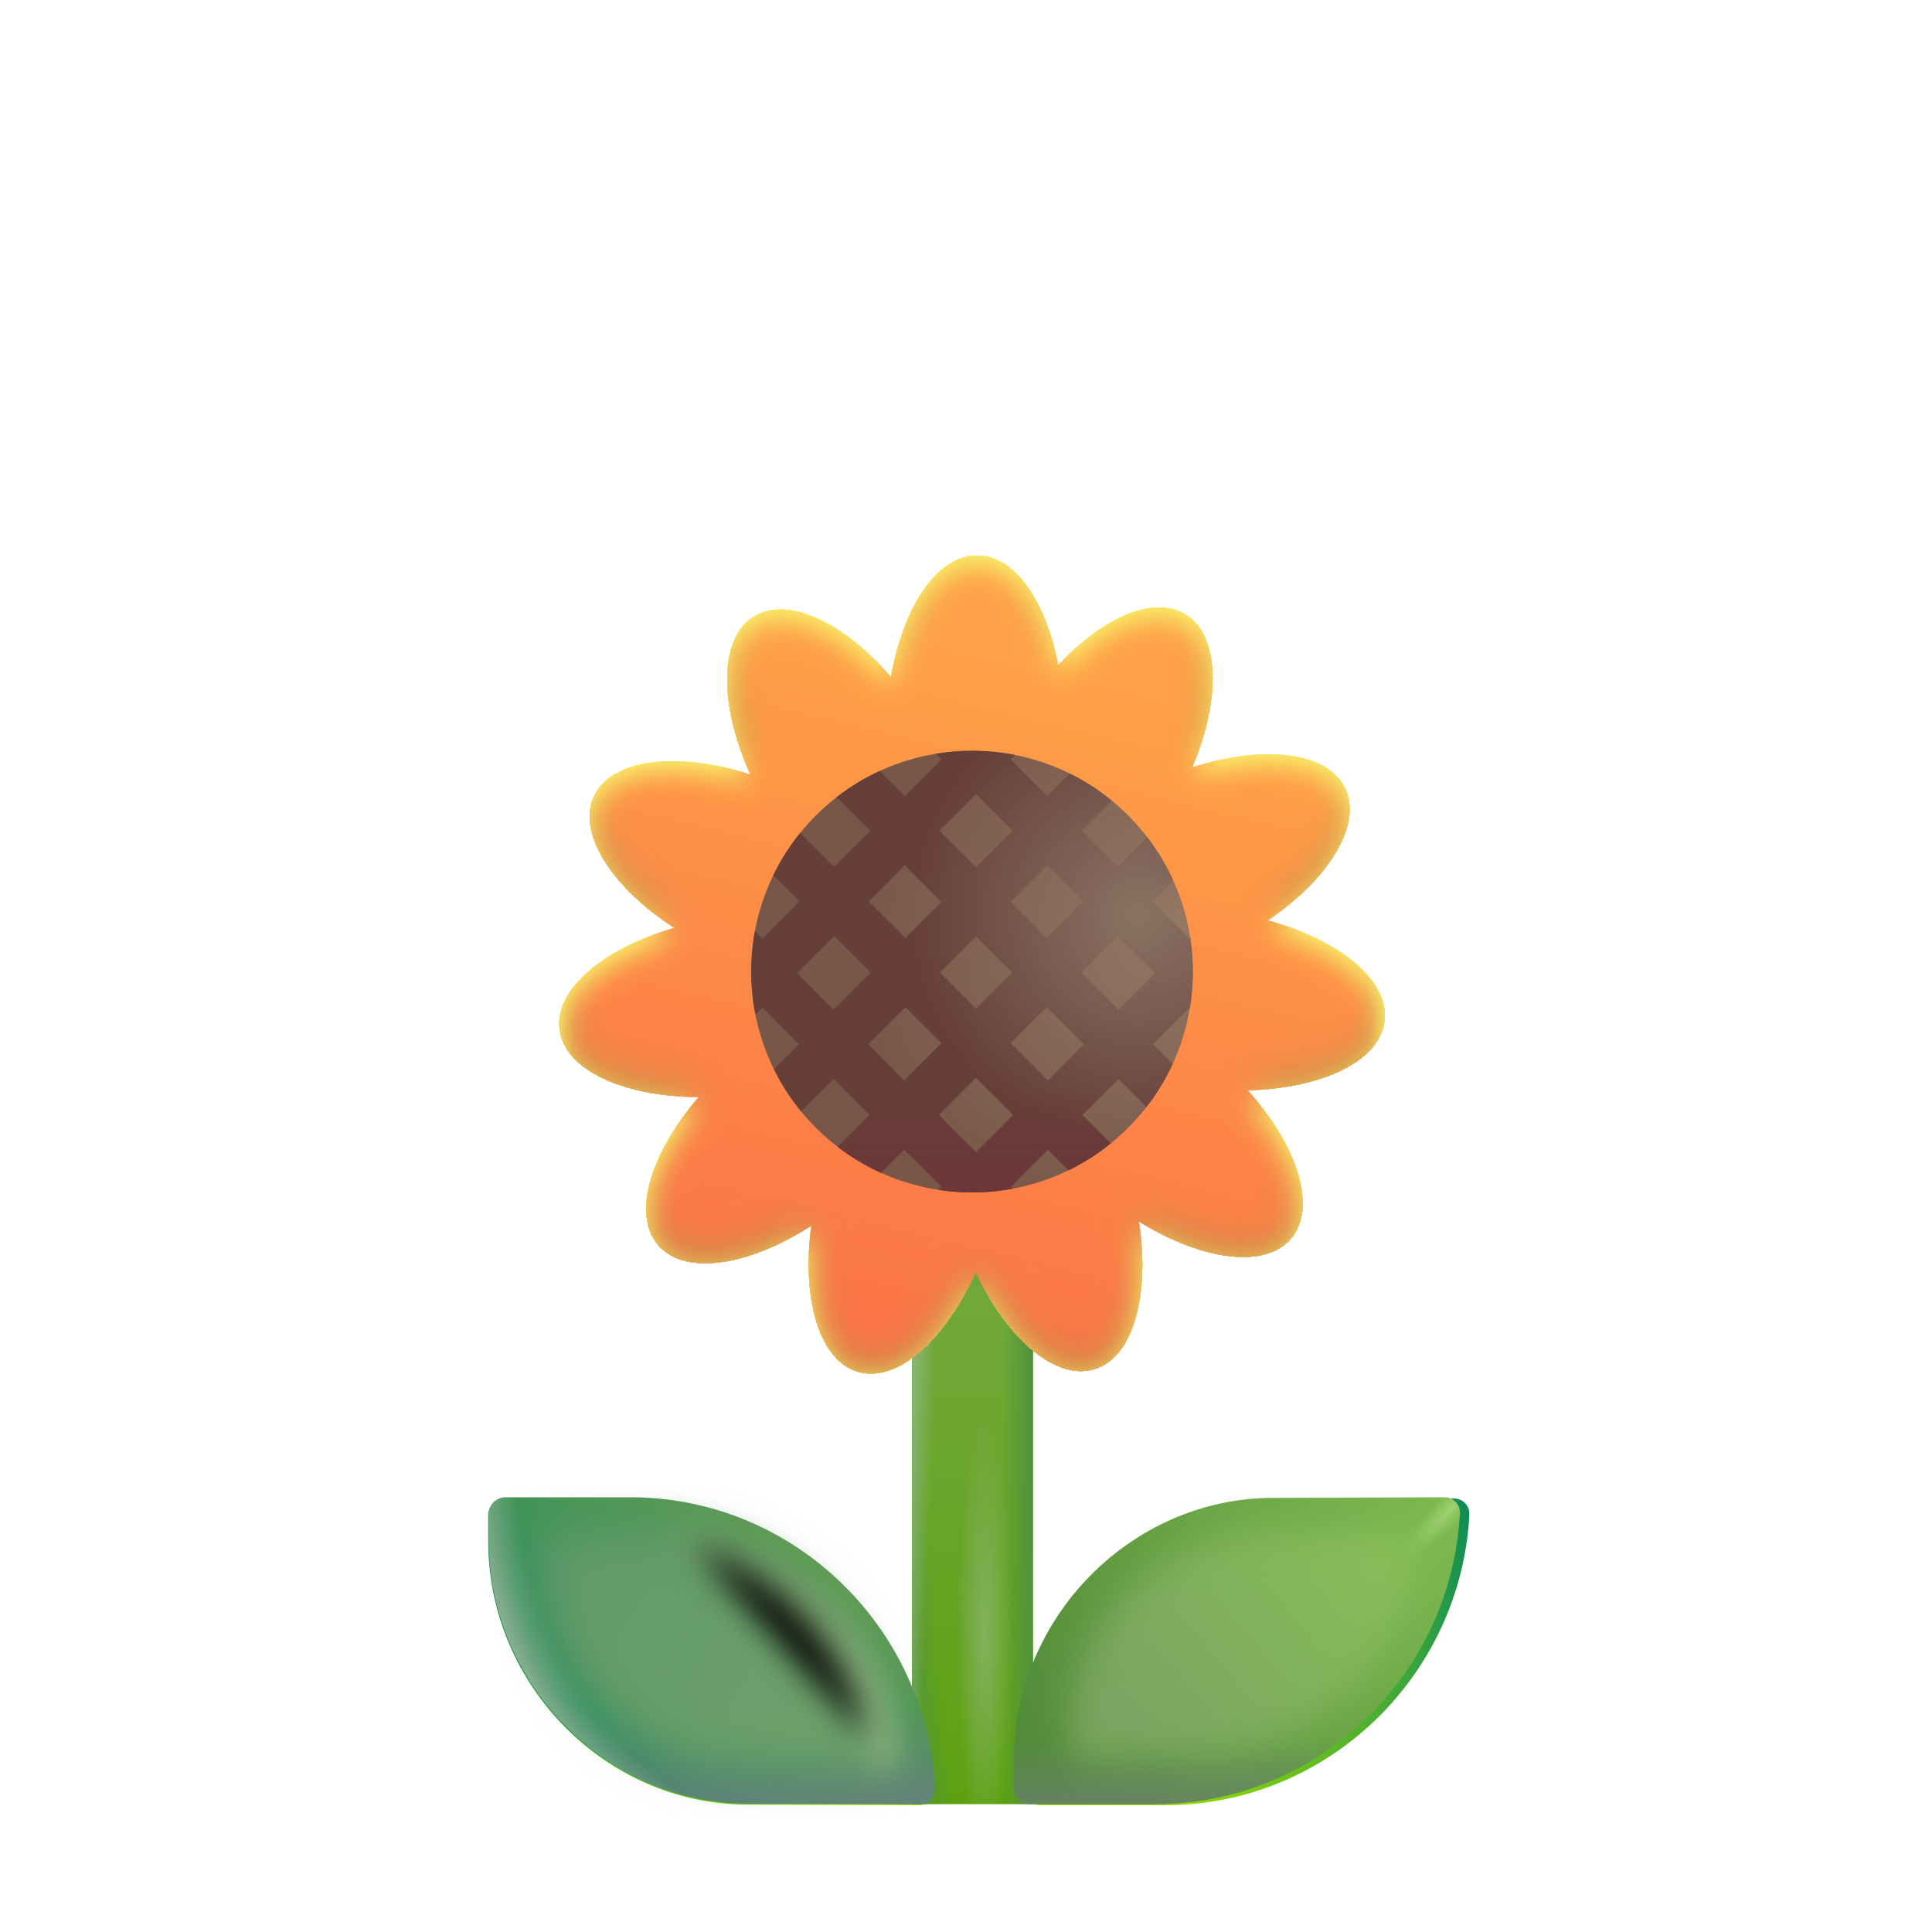
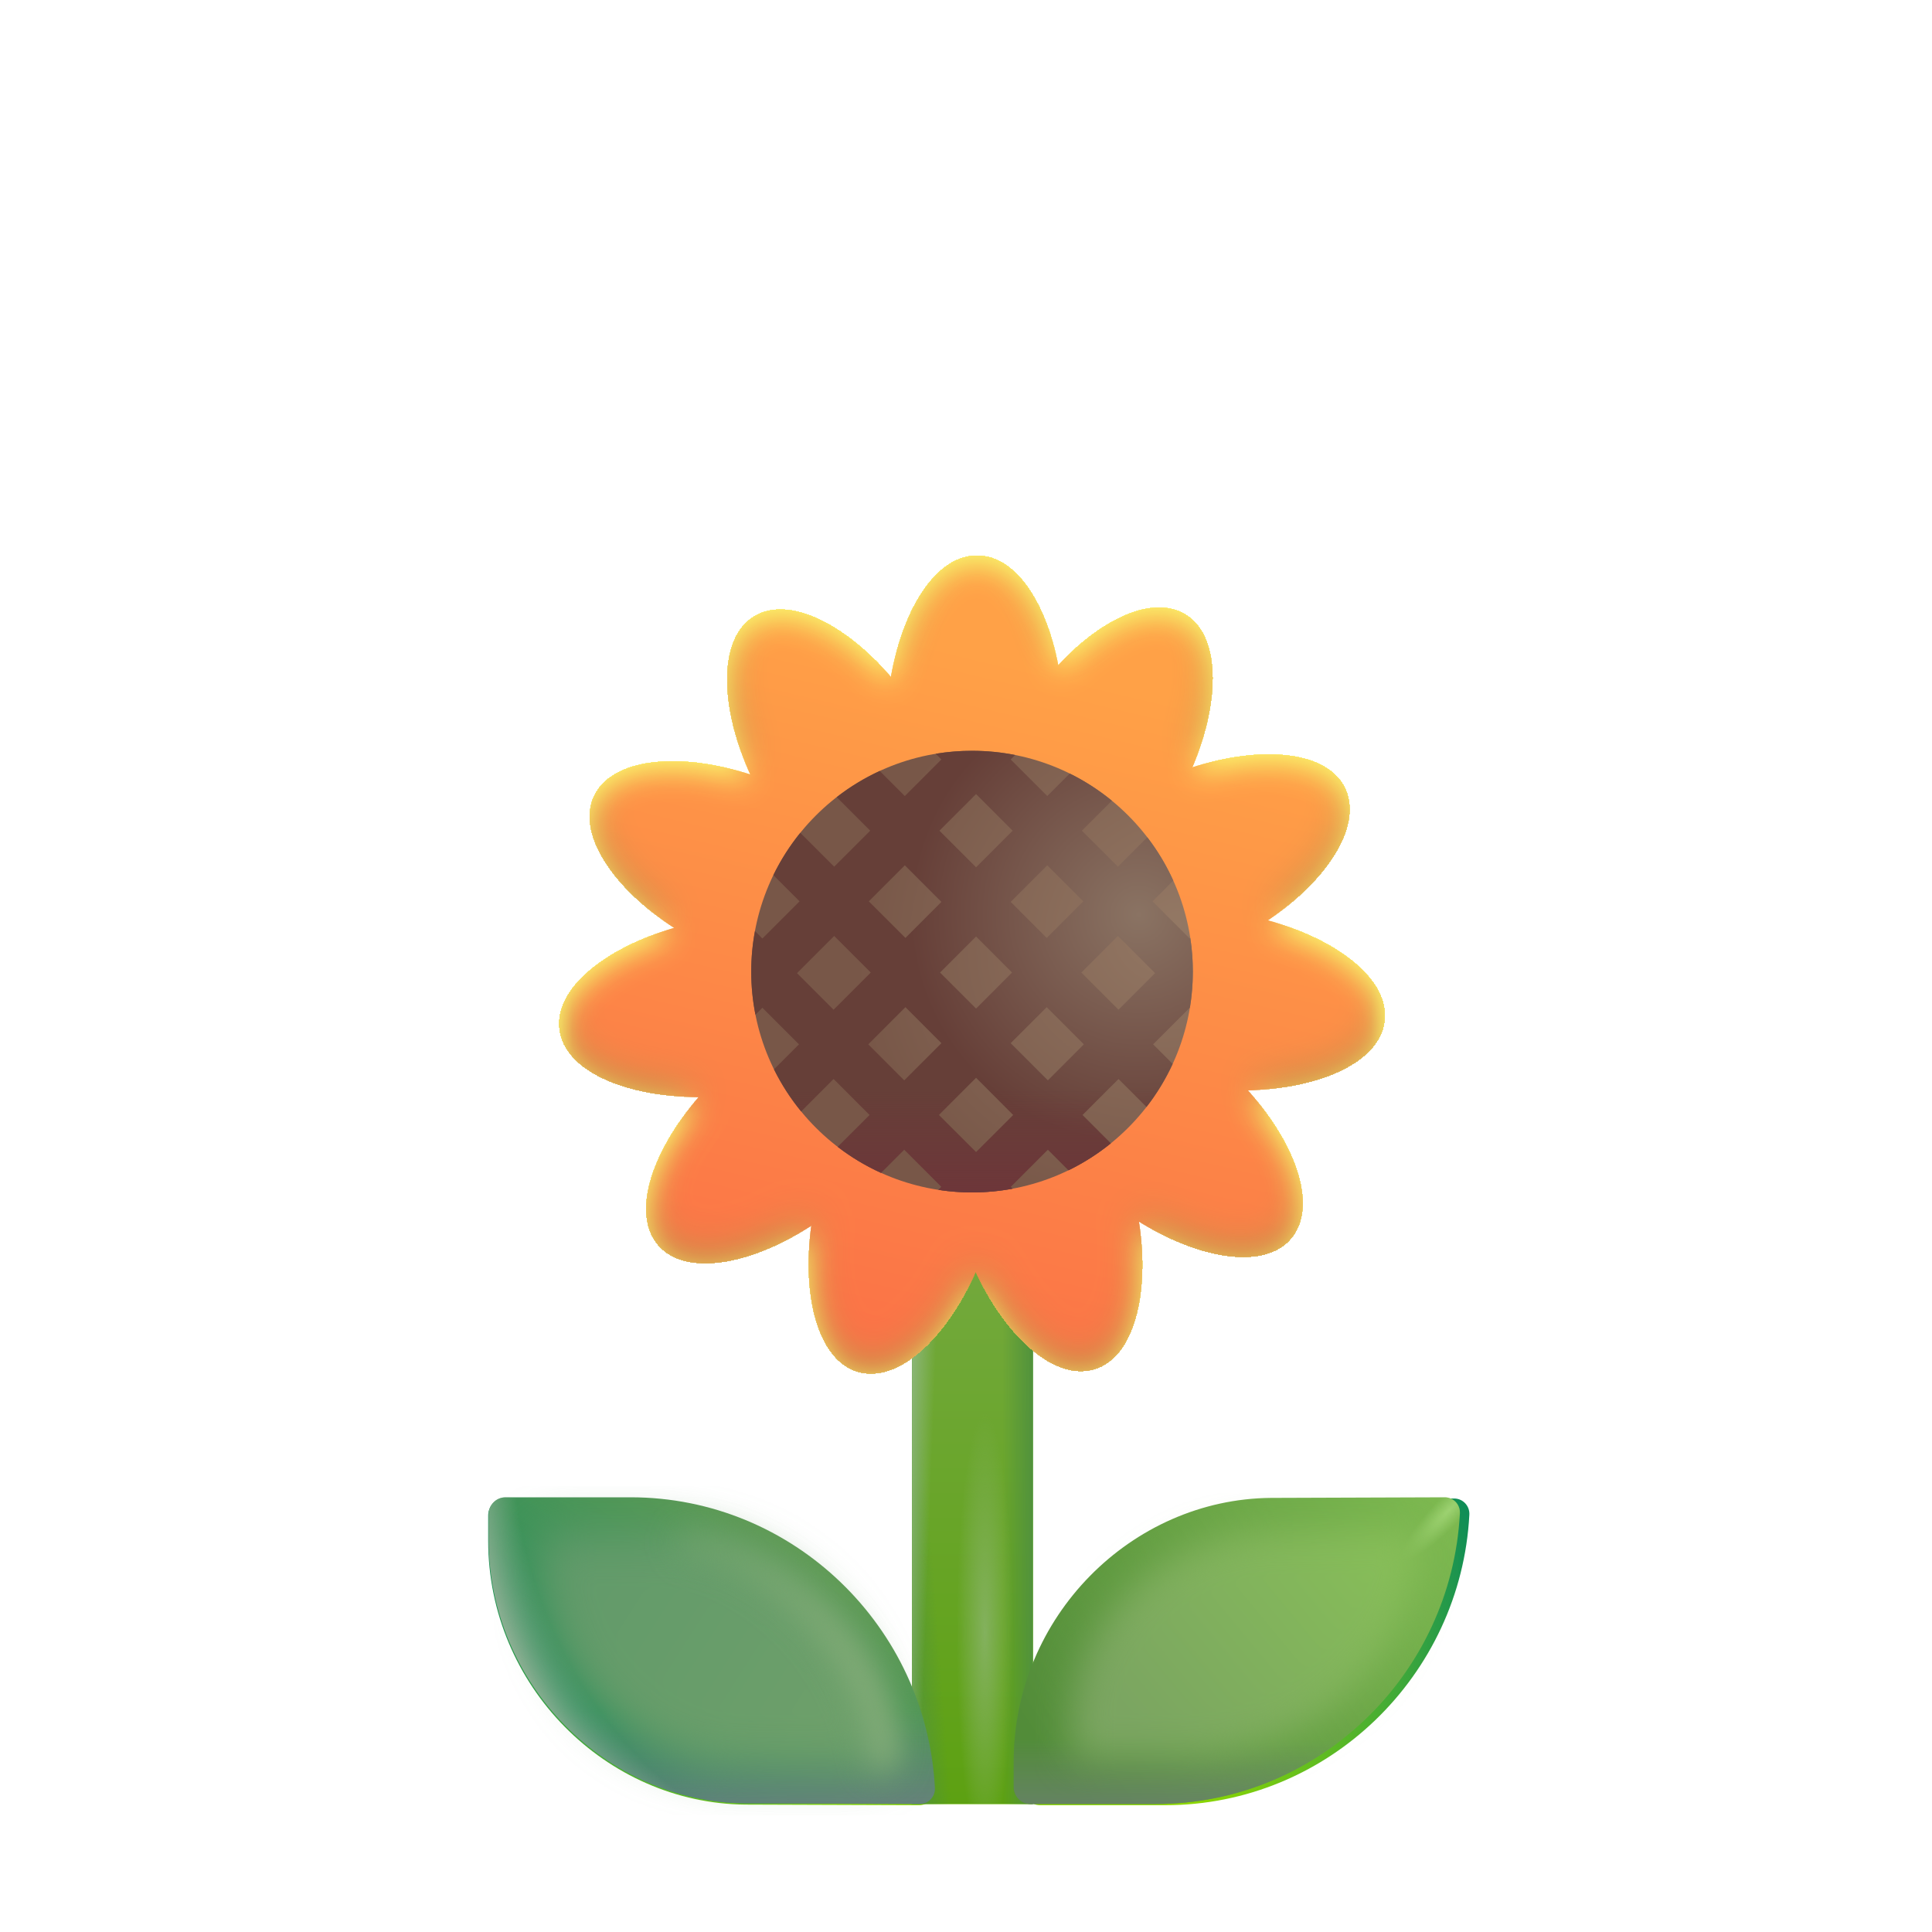
- <svg xmlns="http://www.w3.org/2000/svg" viewBox="0 0 32 32">
+ <svg xmlns="http://www.w3.org/2000/svg" viewBox="0 0 32 32" fill="none">
  <defs>
    <filter id="sun-filter0_f_28327_7424" x="8.181" y="24.625" width="7.218" height="5.43" filterUnits="userSpaceOnUse" color-interpolation-filters="sRGB">
      <feFlood flood-opacity="0" result="BackgroundImageFix" />
      <feBlend mode="normal" in="SourceGraphic" in2="BackgroundImageFix" result="shape" />
      <feGaussianBlur stdDeviation="0.375" result="effect1_foregroundBlur_28327_7424" />
    </filter>
    <filter id="sun-filter1_f_28327_7424" x="17.15" y="24.739" width="6.997" height="4.988" filterUnits="userSpaceOnUse" color-interpolation-filters="sRGB">
      <feFlood flood-opacity="0" result="BackgroundImageFix" />
      <feBlend mode="normal" in="SourceGraphic" in2="BackgroundImageFix" result="shape" />
      <feGaussianBlur stdDeviation="0.3" result="effect1_foregroundBlur_28327_7424" />
    </filter>
    <filter id="sun-filter2_ii_28327_7424" x="5.045" y="1.8" width="21.911" height="22.258" filterUnits="userSpaceOnUse" color-interpolation-filters="sRGB">
      <feFlood flood-opacity="0" result="BackgroundImageFix" />
      <feBlend mode="normal" in="SourceGraphic" in2="BackgroundImageFix" result="shape" />
      <feColorMatrix in="SourceAlpha" type="matrix" values="0 0 0 0 0 0 0 0 0 0 0 0 0 0 0 0 0 0 127 0" result="hardAlpha" />
      <feOffset dy="-0.3" />
      <feGaussianBlur stdDeviation="0.5" />
      <feComposite in2="hardAlpha" operator="arithmetic" k2="-1" k3="1" />
      <feColorMatrix type="matrix" values="0 0 0 0 0.775 0 0 0 0 0.572 0 0 0 0 0.287 0 0 0 1 0" />
      <feBlend mode="normal" in2="shape" result="effect1_innerShadow_28327_7424" />
      <feColorMatrix in="SourceAlpha" type="matrix" values="0 0 0 0 0 0 0 0 0 0 0 0 0 0 0 0 0 0 127 0" result="hardAlpha" />
      <feOffset dy="0.25" />
      <feGaussianBlur stdDeviation="0.375" />
      <feComposite in2="hardAlpha" operator="arithmetic" k2="-1" k3="1" />
      <feColorMatrix type="matrix" values="0 0 0 0 1 0 0 0 0 0.973 0 0 0 0 0.427 0 0 0 1 0" />
      <feBlend mode="normal" in2="effect1_innerShadow_28327_7424" result="effect2_innerShadow_28327_7424" />
    </filter>
    <filter id="sun-filter3_f_28327_7424" x="10.672" y="24.797" width="4.727" height="5.051" filterUnits="userSpaceOnUse" color-interpolation-filters="sRGB">
      <feFlood flood-opacity="0" result="BackgroundImageFix" />
      <feBlend mode="normal" in="SourceGraphic" in2="BackgroundImageFix" result="shape" />
      <feGaussianBlur stdDeviation="0.25" result="effect1_foregroundBlur_28327_7424" />
    </filter>
    <linearGradient id="sun-paint0_linear_28327_7424" x1="16.108" y1="29.885" x2="16.108" y2="19.752" gradientUnits="userSpaceOnUse">
      <stop offset="0.011" stop-color="#8ED800" />
      <stop offset="1" stop-color="#008461" />
    </linearGradient>
    <linearGradient id="sun-paint1_linear_28327_7424" x1="15.211" y1="29.489" x2="7.089" y2="24.8" gradientUnits="userSpaceOnUse">
      <stop offset="0.011" stop-color="#8ED800" />
      <stop offset="1" stop-color="#008461" />
    </linearGradient>
    <linearGradient id="sun-paint2_linear_28327_7424" x1="18.769" y1="28.108" x2="25.176" y2="25.12" gradientUnits="userSpaceOnUse">
      <stop offset="0.011" stop-color="#8ED800" />
      <stop offset="1" stop-color="#008461" />
    </linearGradient>
    <linearGradient id="sun-paint3_linear_28327_7424" x1="16.234" y1="2.092" x2="15.825" y2="23.845" gradientUnits="userSpaceOnUse">
      <stop stop-color="#FD9D18" />
      <stop offset="1" stop-color="#FC6D19" />
    </linearGradient>
    <linearGradient id="sun-paint4_linear_28327_7424" x1="16.113" y1="7.28" x2="15.893" y2="18.995" gradientUnits="userSpaceOnUse">
      <stop stop-color="#988251" />
      <stop offset="1" stop-color="#6C5045" />
    </linearGradient>
    <linearGradient id="sun-paint5_linear_28327_7424" x1="16.108" y1="29.885" x2="16.108" y2="20.406" gradientUnits="userSpaceOnUse">
      <stop stop-color="#5DA112" />
      <stop offset="1" stop-color="#74A93F" />
    </linearGradient>
    <linearGradient id="sun-paint6_linear_28327_7424" x1="14.984" y1="28.016" x2="15.609" y2="27.969" gradientUnits="userSpaceOnUse">
      <stop stop-color="#51923C" />
      <stop offset="1" stop-color="#51923C" stop-opacity="0" />
    </linearGradient>
    <linearGradient id="sun-paint7_linear_28327_7424" x1="17.107" y1="28.062" x2="16.609" y2="28.062" gradientUnits="userSpaceOnUse">
      <stop stop-color="#51923C" />
      <stop offset="1" stop-color="#51923C" stop-opacity="0" />
    </linearGradient>
    <linearGradient id="sun-paint8_linear_28327_7424" x1="15.016" y1="23.656" x2="15.453" y2="23.672" gradientUnits="userSpaceOnUse">
      <stop stop-color="#8FB87F" />
      <stop offset="1" stop-color="#8FB87F" stop-opacity="0" />
    </linearGradient>
    <radialGradient id="sun-paint9_radial_28327_7424" cx="0" cy="0" r="1" gradientUnits="userSpaceOnUse" gradientTransform="translate(16.3125 27.0313) rotate(90) scale(3.625 0.46875)">
      <stop stop-color="#83B15D" />
      <stop offset="1" stop-color="#83B15D" stop-opacity="0" />
    </radialGradient>
    <linearGradient id="sun-paint10_linear_28327_7424" x1="12.633" y1="24.8" x2="8.414" y2="30.511" gradientUnits="userSpaceOnUse">
      <stop offset="0.011" stop-color="#629B53" />
      <stop offset="1" stop-color="#008461" />
      <stop offset="1" stop-color="#4D9055" />
    </linearGradient>
    <linearGradient id="sun-paint11_linear_28327_7424" x1="14.008" y1="30.293" x2="14.008" y2="28.324" gradientUnits="userSpaceOnUse">
      <stop stop-color="#6F7E82" />
      <stop offset="1" stop-color="#6F7E82" stop-opacity="0" />
    </linearGradient>
    <radialGradient id="sun-paint12_radial_28327_7424" cx="0" cy="0" r="1" gradientUnits="userSpaceOnUse" gradientTransform="translate(12.8437 25.1875) rotate(158.54) scale(4.86879 6.63165)">
      <stop offset="0.841" stop-color="#92B196" stop-opacity="0" />
      <stop offset="1" stop-color="#92B196" />
    </radialGradient>
    <linearGradient id="sun-paint13_linear_28327_7424" x1="14.648" y1="28.824" x2="9.383" y2="25.464" gradientUnits="userSpaceOnUse">
      <stop stop-color="#6FA06A" />
      <stop offset="1" stop-color="#619A6A" />
    </linearGradient>
    <linearGradient id="sun-paint14_linear_28327_7424" x1="17.844" y1="29.88" x2="25.019" y2="25.101" gradientUnits="userSpaceOnUse">
      <stop stop-color="#528C39" />
      <stop offset="1" stop-color="#81BD52" />
    </linearGradient>
    <linearGradient id="sun-paint15_linear_28327_7424" x1="19.281" y1="30.219" x2="19.281" y2="28.812" gradientUnits="userSpaceOnUse">
      <stop stop-color="#6A806E" />
      <stop offset="1" stop-color="#6A806E" stop-opacity="0" />
    </linearGradient>
    <radialGradient id="sun-paint16_radial_28327_7424" cx="0" cy="0" r="1" gradientUnits="userSpaceOnUse" gradientTransform="translate(24 25.0157) rotate(133.898) scale(1.14926 0.24366)">
      <stop stop-color="#9DD271" />
      <stop offset="1" stop-color="#9DD271" stop-opacity="0" />
    </radialGradient>
    <linearGradient id="sun-paint17_linear_28327_7424" x1="22.75" y1="25.339" x2="18.842" y2="28.573" gradientUnits="userSpaceOnUse">
      <stop stop-color="#87BE58" />
      <stop offset="1" stop-color="#7BA561" />
    </linearGradient>
    <linearGradient id="sun-paint18_linear_28327_7424" x1="19.812" y1="5.563" x2="15.562" y2="23.375" gradientUnits="userSpaceOnUse">
      <stop stop-color="#FFA147" />
      <stop offset="1" stop-color="#FB7347" />
    </linearGradient>
    <radialGradient id="sun-paint19_radial_28327_7424" cx="0" cy="0" r="1" gradientUnits="userSpaceOnUse" gradientTransform="translate(21.4375 11.9063) rotate(152.156) scale(8.76478 7.69386)">
      <stop stop-color="#937864" />
      <stop offset="1" stop-color="#785748" />
    </radialGradient>
    <radialGradient id="sun-paint20_radial_28327_7424" cx="0" cy="0" r="1" gradientUnits="userSpaceOnUse" gradientTransform="translate(20.4375 11.6251) rotate(146.31) scale(6.08437 6.08437)">
      <stop stop-color="#8A7363" />
      <stop offset="1" stop-color="#663F38" />
    </radialGradient>
    <linearGradient id="sun-paint21_linear_28327_7424" x1="16" y1="16.25" x2="16" y2="19.625" gradientUnits="userSpaceOnUse">
      <stop stop-color="#6F343A" stop-opacity="0" />
      <stop offset="1" stop-color="#6F343A" />
    </linearGradient>
    <linearGradient id="sun-paint22_linear_28327_7424" x1="14.648" y1="27.192" x2="9.852" y2="24.442" gradientUnits="userSpaceOnUse">
      <stop stop-color="#86AD7A" />
      <stop offset="1" stop-color="#86AD7A" stop-opacity="0" />
    </linearGradient>
  </defs>
  <path d="M17.107 19.75H15.107V29.88H17.107V19.75Z" fill="url(#sun-paint0_linear_28327_7424)" />
  <path d="M8.086 25.52C8.086 27.92 10.037 29.87 12.347 29.89L15.226 29.9C15.367 29.9 15.486 29.78 15.476 29.63C15.336 26.97 13.136 24.82 10.437 24.82H8.366C8.206 24.82 8.086 24.95 8.086 25.1V25.52Z" fill="url(#sun-paint1_linear_28327_7424)" />
  <path d="M16.947 29.2C16.947 26.8 18.896 24.85 21.206 24.83L24.087 24.82C24.227 24.82 24.346 24.94 24.337 25.09C24.197 27.75 21.997 29.9 19.297 29.9H17.227C17.067 29.9 16.947 29.77 16.947 29.62V29.2Z" fill="url(#sun-paint2_linear_28327_7424)" />
  <path d="M17.107 19.75H15.107V29.88H17.107V19.75Z" fill="url(#sun-paint5_linear_28327_7424)" />
  <path d="M17.107 19.75H15.107V29.88H17.107V19.75Z" fill="url(#sun-paint6_linear_28327_7424)" />
  <path d="M17.107 19.75H15.107V29.88H17.107V19.75Z" fill="url(#sun-paint7_linear_28327_7424)" />
  <path d="M17.107 19.75H15.107V29.88H17.107V19.75Z" fill="url(#sun-paint8_linear_28327_7424)" />
  <path d="M17.107 19.75H15.107V29.88H17.107V19.75Z" fill="url(#sun-paint9_radial_28327_7424)" />
  <path d="M8.094 25.5C8.094 27.9 10.044 29.85 12.354 29.87L15.234 29.88C15.374 29.88 15.494 29.76 15.484 29.61C15.344 26.95 13.144 24.8 10.444 24.8H8.374C8.214 24.8 8.094 24.93 8.094 25.08V25.5Z" fill="url(#sun-paint10_linear_28327_7424)" />
  <path d="M8.094 25.5C8.094 27.9 10.044 29.85 12.354 29.87L15.234 29.88C15.374 29.88 15.494 29.76 15.484 29.61C15.344 26.95 13.144 24.8 10.444 24.8H8.374C8.214 24.8 8.094 24.93 8.094 25.08V25.5Z" fill="url(#sun-paint11_linear_28327_7424)" />
  <path d="M8.094 25.5C8.094 27.9 10.044 29.85 12.354 29.87L15.234 29.88C15.374 29.88 15.494 29.76 15.484 29.61C15.344 26.95 13.144 24.8 10.444 24.8H8.374C8.214 24.8 8.094 24.93 8.094 25.08V25.5Z" fill="url(#sun-paint12_radial_28327_7424)" />
  <g filter="url(#sun-filter0_f_28327_7424)">
    <path d="M8.931 25.917C8.931 27.773 10.439 29.282 12.226 29.298L14.455 29.305C14.563 29.305 14.656 29.212 14.648 29.096C14.54 27.039 12.838 25.375 10.749 25.375H9.147C9.024 25.375 8.931 25.476 8.931 25.592V25.917Z" fill="url(#sun-paint13_linear_28327_7424)" />
  </g>
  <path d="M16.79 29.18C16.79 26.78 18.74 24.83 21.05 24.81L23.93 24.8C24.07 24.8 24.19 24.92 24.18 25.07C24.04 27.73 21.84 29.88 19.14 29.88H17.07C16.91 29.88 16.79 29.75 16.79 29.6V29.18Z" fill="url(#sun-paint14_linear_28327_7424)" />
  <path d="M16.79 29.18C16.79 26.78 18.74 24.83 21.05 24.81L23.93 24.8C24.07 24.8 24.19 24.92 24.18 25.07C24.04 27.73 21.84 29.88 19.14 29.88H17.07C16.91 29.88 16.79 29.75 16.79 29.6V29.18Z" fill="url(#sun-paint15_linear_28327_7424)" />
  <path d="M16.79 29.18C16.79 26.78 18.74 24.83 21.05 24.81L23.93 24.8C24.07 24.8 24.19 24.92 24.18 25.07C24.04 27.73 21.84 29.88 19.14 29.88H17.07C16.91 29.88 16.79 29.75 16.79 29.6V29.18Z" fill="url(#sun-paint16_radial_28327_7424)" />
  <g filter="url(#sun-filter1_f_28327_7424)">
    <path d="M17.75 28.606C17.75 26.816 19.279 25.362 21.091 25.347L23.35 25.339C23.46 25.339 23.554 25.429 23.546 25.541C23.437 27.524 21.711 29.128 19.593 29.128H17.97C17.844 29.128 17.75 29.031 17.75 28.919V28.606Z" fill="url(#sun-paint17_linear_28327_7424)" />
  </g>
  <g filter="url(#sun-filter3_f_28327_7424)">
    <path d="M11.422 25.547C12.578 25.703 14.461 27.061 14.648 29.098" stroke="url(#sun-paint22_linear_28327_7424)" stroke-width="0.5" stroke-linecap="round" />
  </g>
  <g transform="translate(16.1 19.75) scale(0.624) translate(-16 -19)">
    <path d="M26.947 14.45C27.076 13.38 25.756 12.31 23.846 11.78C25.477 10.67 26.366 9.23 25.896 8.27C25.427 7.3 23.736 7.12 21.846 7.72C22.607 5.9 22.576 4.21 21.657 3.66C20.817 3.15 19.477 3.74 18.287 5.01C17.956 3.31 17.137 2.11 16.157 2.1C15.097 2.07 14.187 3.43 13.847 5.32C12.586 3.87 11.097 3.16 10.207 3.72C9.277 4.3 9.287 6.06 10.117 7.91C8.177 7.29 6.436 7.49 5.966 8.49C5.516 9.46 6.436 10.89 8.097 11.98C6.207 12.54 4.907 13.62 5.056 14.69C5.207 15.76 6.756 16.45 8.746 16.47C7.466 17.97 6.966 19.58 7.676 20.4C8.386 21.22 10.066 20.95 11.736 19.88C11.476 21.83 11.947 23.46 12.976 23.76C14.017 24.06 15.277 22.92 16.096 21.11C16.947 22.89 18.216 24 19.247 23.69C20.276 23.38 20.727 21.73 20.427 19.77C22.107 20.8 23.776 21.04 24.466 20.22C25.166 19.39 24.637 17.77 23.317 16.29C25.287 16.23 26.817 15.52 26.947 14.45ZM16.456 11.42C16.547 11.54 16.657 11.64 16.787 11.72C16.947 11.81 17.116 11.86 17.306 11.88C17.317 12.06 17.346 12.23 17.427 12.38C17.506 12.54 17.627 12.68 17.776 12.8C17.686 12.95 17.627 13.11 17.607 13.29C17.587 13.47 17.616 13.65 17.666 13.83C17.506 13.91 17.366 14.01 17.256 14.14C17.137 14.28 17.067 14.45 17.017 14.63C16.837 14.61 16.666 14.62 16.506 14.67C16.337 14.72 16.177 14.82 16.037 14.95C15.896 14.84 15.746 14.75 15.586 14.7C15.406 14.65 15.226 14.65 15.046 14.68C14.996 14.51 14.916 14.36 14.796 14.23C14.677 14.09 14.527 13.99 14.357 13.91C14.406 13.74 14.416 13.57 14.396 13.4C14.367 13.22 14.296 13.05 14.197 12.89C14.326 12.77 14.437 12.64 14.507 12.48C14.586 12.3 14.617 12.1 14.607 11.89C14.816 11.87 15.017 11.83 15.187 11.72C15.316 11.64 15.427 11.53 15.517 11.41C15.666 11.47 15.816 11.51 15.976 11.51C16.146 11.51 16.306 11.48 16.456 11.42Z" fill="url(#sun-paint3_linear_28327_7424)" />
    <path d="M16 19C19.237 19 21.861 16.376 21.861 13.139C21.861 9.902 19.237 7.278 16 7.278C12.763 7.278 10.139 9.902 10.139 13.139C10.139 16.376 12.763 19 16 19Z" fill="url(#sun-paint4_linear_28327_7424)" />
    <path fill-rule="evenodd" clip-rule="evenodd" d="M21.118 10.281L20.318 11.082L21.435 12.198L21.73 11.903C21.816 12.301 21.861 12.715 21.861 13.139C21.861 13.424 21.841 13.705 21.801 13.979L21.435 13.613L20.321 14.727L21.28 15.685C20.749 16.785 19.885 17.693 18.819 18.279L17.792 17.256L16.686 18.362L17.201 18.877C16.813 18.958 16.412 19 16 19C15.576 19 15.162 18.955 14.764 18.869L15.271 18.362L14.155 17.245L13.142 18.257C12.383 17.833 11.729 17.244 11.226 16.54L12.336 17.65L13.448 16.538L12.336 15.426L11.224 16.538C11.025 16.258 10.85 15.96 10.701 15.647L11.629 14.719L10.517 13.607L10.192 13.932C10.157 13.673 10.139 13.408 10.139 13.139C10.139 12.727 10.181 12.326 10.262 11.938L10.517 12.193L11.613 11.098L10.851 10.338C11.014 10.038 11.203 9.754 11.415 9.488L12.32 10.39L13.44 9.27L12.561 8.393C12.838 8.191 13.134 8.014 13.445 7.863L14.147 8.563L15.266 7.444L15.16 7.338C15.434 7.298 15.715 7.278 16 7.278C16.269 7.278 16.534 7.296 16.793 7.331L16.68 7.444L17.792 8.556L18.508 7.84C18.821 7.989 19.119 8.164 19.398 8.363L18.499 9.263L19.611 10.374L20.546 9.439C20.76 9.702 20.952 9.984 21.118 10.281ZM20.726 16.545L19.613 17.658L18.499 16.549L19.613 15.434L20.726 16.545ZM11.224 12.9L12.336 14.012L13.434 12.913L12.321 11.803L11.224 12.9ZM13.028 11.096L14.142 12.206L15.26 11.088L14.148 9.977L13.028 11.096ZM14.855 9.27L15.967 10.38L17.085 9.263L15.973 8.151L14.855 9.27ZM16.675 11.087L17.792 9.97L18.904 11.082L17.788 12.198L16.675 11.087ZM14.85 12.912L15.968 11.794L17.08 12.905L15.964 14.022L14.85 12.912ZM13.043 14.719L14.143 13.619L15.257 14.729L14.155 15.831L13.043 14.719ZM20.728 12.905L19.611 11.789L18.495 12.904L19.613 14.02L20.728 12.905ZM18.906 14.727L17.788 13.611L16.672 14.728L17.791 15.843L18.906 14.727ZM17.084 16.55L15.965 15.435L14.862 16.538L15.979 17.655L17.084 16.55Z" fill="#6C5045" />
    <g filter="url(#sun-filter2_ii_28327_7424)">
      <path d="M26.947 14.45C27.076 13.38 25.756 12.31 23.846 11.78C25.477 10.67 26.366 9.23 25.896 8.27C25.427 7.3 23.736 7.12 21.846 7.72C22.607 5.9 22.576 4.21 21.657 3.66C20.817 3.15 19.477 3.74 18.287 5.01C17.956 3.31 17.137 2.11 16.157 2.1C15.097 2.07 14.187 3.43 13.847 5.32C12.586 3.87 11.097 3.16 10.207 3.72C9.277 4.3 9.287 6.06 10.117 7.91C8.177 7.29 6.436 7.49 5.966 8.49C5.516 9.46 6.436 10.89 8.097 11.98C6.207 12.54 4.907 13.62 5.056 14.69C5.207 15.76 6.756 16.45 8.746 16.47C7.466 17.97 6.966 19.58 7.676 20.4C8.386 21.22 10.066 20.95 11.736 19.88C11.476 21.83 11.947 23.46 12.976 23.76C14.017 24.06 15.277 22.92 16.096 21.11C16.947 22.89 18.216 24 19.247 23.69C20.276 23.38 20.727 21.73 20.427 19.77C22.107 20.8 23.776 21.04 24.466 20.22C25.166 19.39 24.637 17.77 23.317 16.29C25.287 16.23 26.817 15.52 26.947 14.45ZM16.456 11.42C16.547 11.54 16.657 11.64 16.787 11.72C16.947 11.81 17.116 11.86 17.306 11.88C17.317 12.06 17.346 12.23 17.427 12.38C17.506 12.54 17.627 12.68 17.776 12.8C17.686 12.95 17.627 13.11 17.607 13.29C17.587 13.47 17.616 13.65 17.666 13.83C17.506 13.91 17.366 14.01 17.256 14.14C17.137 14.28 17.067 14.45 17.017 14.63C16.837 14.61 16.666 14.62 16.506 14.67C16.337 14.72 16.177 14.82 16.037 14.95C15.896 14.84 15.746 14.75 15.586 14.7C15.406 14.65 15.226 14.65 15.046 14.68C14.996 14.51 14.916 14.36 14.796 14.23C14.677 14.09 14.527 13.99 14.357 13.91C14.406 13.74 14.416 13.57 14.396 13.4C14.367 13.22 14.296 13.05 14.197 12.89C14.326 12.77 14.437 12.64 14.507 12.48C14.586 12.3 14.617 12.1 14.607 11.89C14.816 11.87 15.017 11.83 15.187 11.72C15.316 11.64 15.427 11.53 15.517 11.41C15.666 11.47 15.816 11.51 15.976 11.51C16.146 11.51 16.306 11.48 16.456 11.42Z" fill="url(#sun-paint18_linear_28327_7424)" />
    </g>
    <path d="M16 19C19.237 19 21.861 16.376 21.861 13.139C21.861 9.902 19.237 7.278 16 7.278C12.763 7.278 10.139 9.902 10.139 13.139C10.139 16.376 12.763 19 16 19Z" fill="url(#sun-paint19_radial_28327_7424)" />
    <path fill-rule="evenodd" clip-rule="evenodd" d="M13.55 7.813L14.216 8.479L15.187 7.508L15.036 7.357C15.35 7.305 15.672 7.278 16 7.278C16.392 7.278 16.774 7.316 17.144 7.39L17.026 7.508L17.997 8.479L18.594 7.882C18.995 8.08 19.369 8.323 19.712 8.603L18.916 9.399L19.872 10.354L20.652 9.574C20.924 9.927 21.156 10.313 21.341 10.723L20.791 11.274L21.778 12.261L21.793 12.246C21.838 12.537 21.861 12.835 21.861 13.139C21.861 13.467 21.834 13.789 21.782 14.103L21.778 14.099L20.807 15.07L21.326 15.589C21.137 15.998 20.904 16.381 20.631 16.732L19.888 15.99L18.932 16.945L19.684 17.698C19.34 17.976 18.963 18.217 18.561 18.413L18.013 17.865L17.026 18.852L17.076 18.901C16.727 18.966 16.367 19 16 19C15.696 19 15.398 18.977 15.107 18.932L15.187 18.852L14.2 17.865L13.584 18.481C13.174 18.295 12.788 18.063 12.435 17.791L13.281 16.945L12.325 15.99L11.464 16.851C11.184 16.509 10.941 16.134 10.743 15.733L11.406 15.07L10.435 14.099L10.251 14.283C10.177 13.913 10.139 13.53 10.139 13.139C10.139 12.772 10.173 12.412 10.238 12.063L10.435 12.261L11.422 11.274L10.726 10.578C10.922 10.176 11.163 9.799 11.441 9.455L12.341 10.354L13.297 9.399L12.407 8.509C12.758 8.235 13.141 8.002 13.55 7.813ZM17.093 16.945L16.107 17.932L15.12 16.945L16.107 15.958L17.093 16.945ZM18.968 15.07L18.013 16.026L17.026 15.039L17.982 14.083L18.968 15.07ZM20.859 13.18L19.888 14.151L18.901 13.164L19.872 12.193L20.859 13.18ZM14.2 16.026L15.187 15.039L14.232 14.083L13.245 15.07L14.2 16.026ZM12.325 14.151L13.312 13.164L12.341 12.193L11.354 13.18L12.325 14.151ZM17.062 13.164L16.107 14.12L15.151 13.164L16.107 12.208L17.062 13.164ZM18.953 11.274L17.982 12.245L17.026 11.289L17.997 10.318L18.953 11.274ZM14.232 12.245L15.187 11.289L14.216 10.318L13.26 11.274L14.232 12.245ZM17.078 9.399L16.107 10.37L15.135 9.399L16.107 8.427L17.078 9.399Z" fill="url(#sun-paint20_radial_28327_7424)" />
    <path fill-rule="evenodd" clip-rule="evenodd" d="M13.55 7.813L14.216 8.479L15.187 7.508L15.036 7.357C15.35 7.305 15.672 7.278 16 7.278C16.392 7.278 16.774 7.316 17.144 7.39L17.026 7.508L17.997 8.479L18.594 7.882C18.995 8.08 19.369 8.323 19.712 8.603L18.916 9.399L19.872 10.354L20.652 9.574C20.924 9.927 21.156 10.313 21.341 10.723L20.791 11.274L21.778 12.261L21.793 12.246C21.838 12.537 21.861 12.835 21.861 13.139C21.861 13.467 21.834 13.789 21.782 14.103L21.778 14.099L20.807 15.07L21.326 15.589C21.137 15.998 20.904 16.381 20.631 16.732L19.888 15.99L18.932 16.945L19.684 17.698C19.34 17.976 18.963 18.217 18.561 18.413L18.013 17.865L17.026 18.852L17.076 18.901C16.727 18.966 16.367 19 16 19C15.696 19 15.398 18.977 15.107 18.932L15.187 18.852L14.2 17.865L13.584 18.481C13.174 18.295 12.788 18.063 12.435 17.791L13.281 16.945L12.325 15.99L11.464 16.851C11.184 16.509 10.941 16.134 10.743 15.733L11.406 15.07L10.435 14.099L10.251 14.283C10.177 13.913 10.139 13.53 10.139 13.139C10.139 12.772 10.173 12.412 10.238 12.063L10.435 12.261L11.422 11.274L10.726 10.578C10.922 10.176 11.163 9.799 11.441 9.455L12.341 10.354L13.297 9.399L12.407 8.509C12.758 8.235 13.141 8.002 13.55 7.813ZM17.093 16.945L16.107 17.932L15.12 16.945L16.107 15.958L17.093 16.945ZM18.968 15.07L18.013 16.026L17.026 15.039L17.982 14.083L18.968 15.07ZM20.859 13.18L19.888 14.151L18.901 13.164L19.872 12.193L20.859 13.18ZM14.2 16.026L15.187 15.039L14.232 14.083L13.245 15.07L14.2 16.026ZM12.325 14.151L13.312 13.164L12.341 12.193L11.354 13.18L12.325 14.151ZM17.062 13.164L16.107 14.12L15.151 13.164L16.107 12.208L17.062 13.164ZM18.953 11.274L17.982 12.245L17.026 11.289L17.997 10.318L18.953 11.274ZM14.232 12.245L15.187 11.289L14.216 10.318L13.26 11.274L14.232 12.245ZM17.078 9.399L16.107 10.37L15.135 9.399L16.107 8.427L17.078 9.399Z" fill="url(#sun-paint21_linear_28327_7424)" />
  </g>
</svg>
